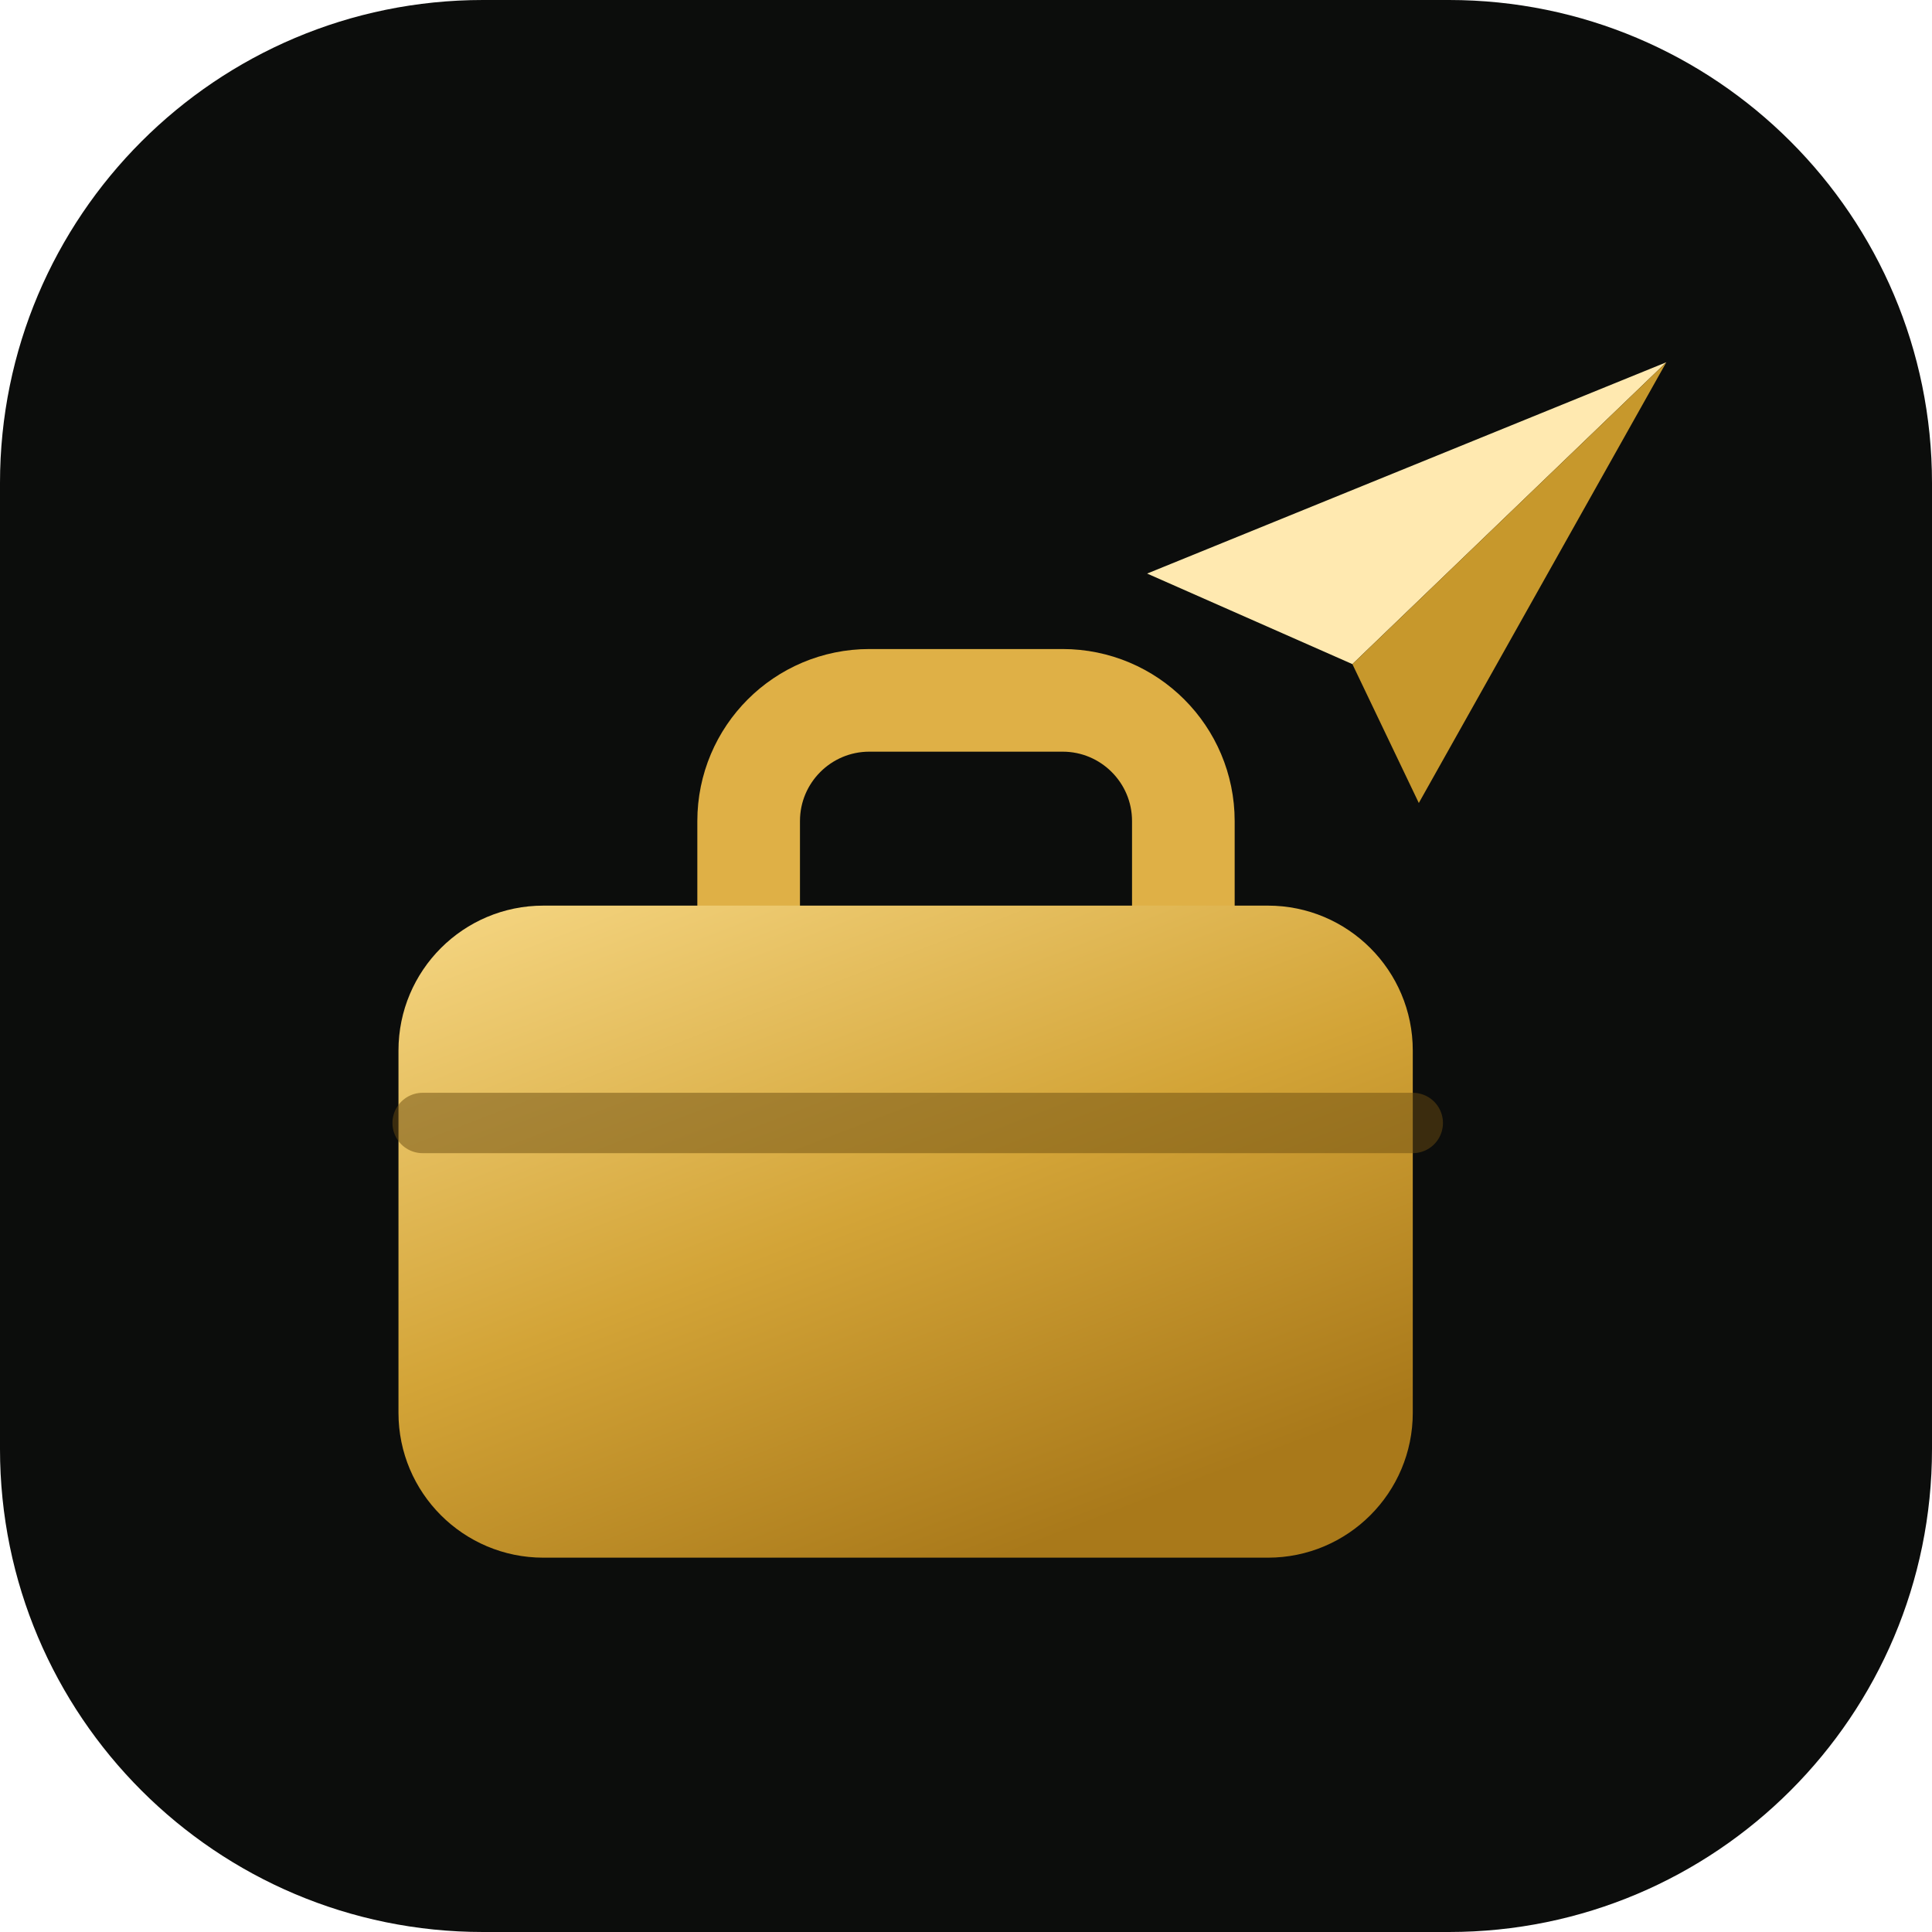
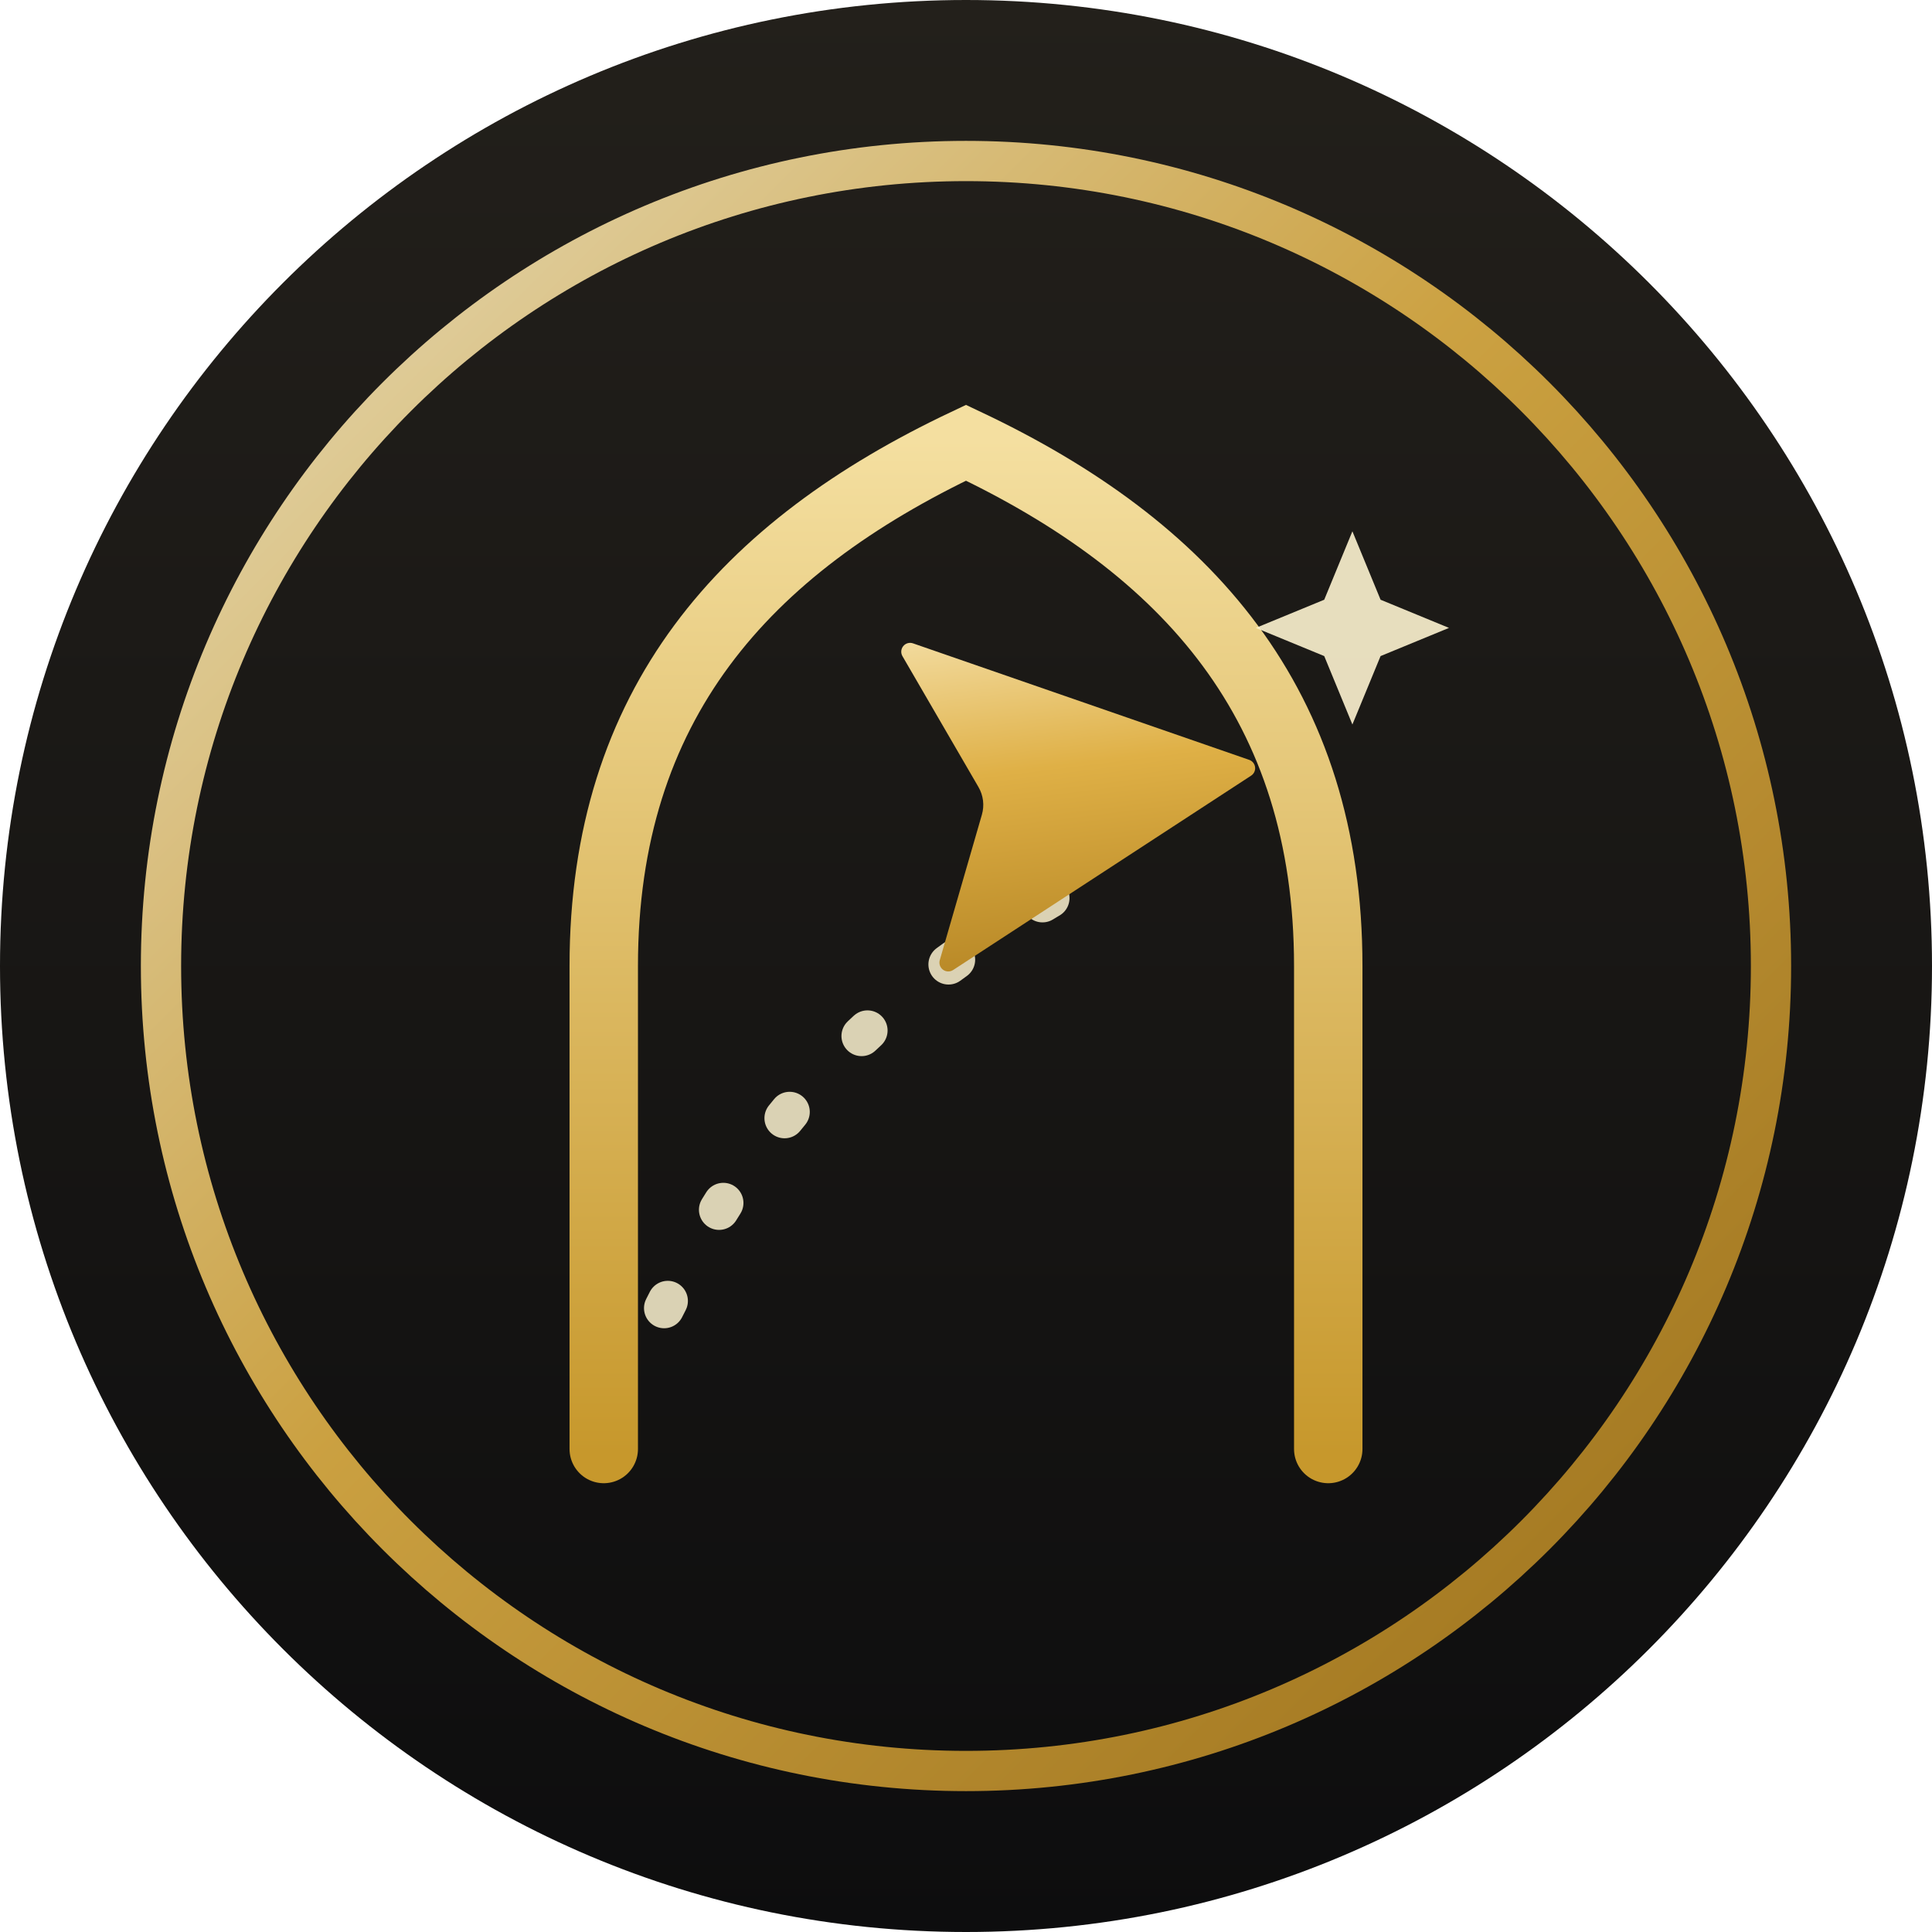
- <svg xmlns="http://www.w3.org/2000/svg" viewBox="0 0 32 32">
+ <svg xmlns="http://www.w3.org/2000/svg" viewBox="0 0 48 48">
  <defs>
-     <linearGradient id="ts" x1="0" y1="0" x2="0.6" y2="1">
-       <stop offset="0" stop-color="#f6d784" />
-       <stop offset=".55" stop-color="#d3a437" />
-       <stop offset="1" stop-color="#a9791a" />
+     <linearGradient id="g" x1="0%" y1="0%" x2="100%" y2="100%">
+       <stop offset="0%" stop-color="#fdf3d0" />
+       <stop offset="45%" stop-color="#dfb046" />
+       <stop offset="100%" stop-color="#a9791a" />
+     </linearGradient>
+     <linearGradient id="gs" x1="0%" y1="0%" x2="0%" y2="100%">
+       <stop offset="0%" stop-color="#f4dfa0" />
+       <stop offset="100%" stop-color="#c7982c" />
+     </linearGradient>
+     <linearGradient id="bg" x1="0%" y1="0%" x2="0%" y2="100%">
+       <stop offset="0%" stop-color="#23201b" />
+       <stop offset="100%" stop-color="#0d0d0e" />
    </linearGradient>
  </defs>
-   <rect width="32" height="32" rx="8" fill="#0c0d0c" />
-   <path d="M12.4 15 V13.6 a2 2 0 0 1 2 -2 H17.6 a2 2 0 0 1 2 2 V15" fill="none" stroke="#dfb046" stroke-width="1.7" stroke-linecap="round" stroke-linejoin="round" />
-   <path d="M9 15 H21 a2.4 2.4 0 0 1 2.4 2.4 V23.4 a2.4 2.4 0 0 1 -2.4 2.4 H9 a2.4 2.4 0 0 1 -2.4 -2.4 V17.4 A2.4 2.4 0 0 1 9 15 Z" fill="url(#ts)" />
-   <path d="M7 18.6 H23.4" stroke="#6b4d10" stroke-width="1" stroke-opacity=".5" stroke-linecap="round" />
-   <path d="M27.6 6 L19 9.5 L22.4 11 Z" fill="#ffe9b0" />
-   <path d="M27.6 6 L22.4 11 L23.5 13.3 Z" fill="#c7982c" />
+   <circle cx="24" cy="24" r="24" fill="url(#bg)" />
+   <circle cx="24" cy="24" r="20" fill="none" stroke="url(#g)" stroke-width="1" stroke-opacity="0.9" />
+   <path d="M15 36 L15 24 C15 17.5 18.5 13.6 24 11 C29.5 13.6 33 17.5 33 24 L33 36" fill="none" stroke="url(#gs)" stroke-width="1.7" stroke-linecap="round" />
+   <line x1="12.5" y1="36" x2="35.5" y2="36" stroke="url(#gs)" stroke-width="1.4" stroke-linecap="round" />
+   <path d="M16.5 32.5 C 19 27.5, 22 24.5, 27.5 21.5" fill="none" stroke="#fdf3d0" stroke-width="1" stroke-linecap="round" stroke-dasharray="0.2 2.6" stroke-opacity="0.85" />
+   <g transform="translate(24.2 12.4) rotate(38) scale(0.44)">
+     <path d="M14.5 21.7a.5.5 0 0 0 .94-.02l6.5-19a.5.5 0 0 0-.64-.64l-19 6.5a.5.5 0 0 0-.02.94l7.93 3.18a2 2 0 0 1 1.11 1.11z" fill="url(#g)" />
+   </g>
+   <path d="M33.6 13.2 l0.7 1.7 1.7 0.7 -1.7 0.7 -0.7 1.7 -0.7 -1.7 -1.7 -0.7 1.7 -0.7 Z" fill="#fdf3d0" opacity="0.9" />
</svg>
